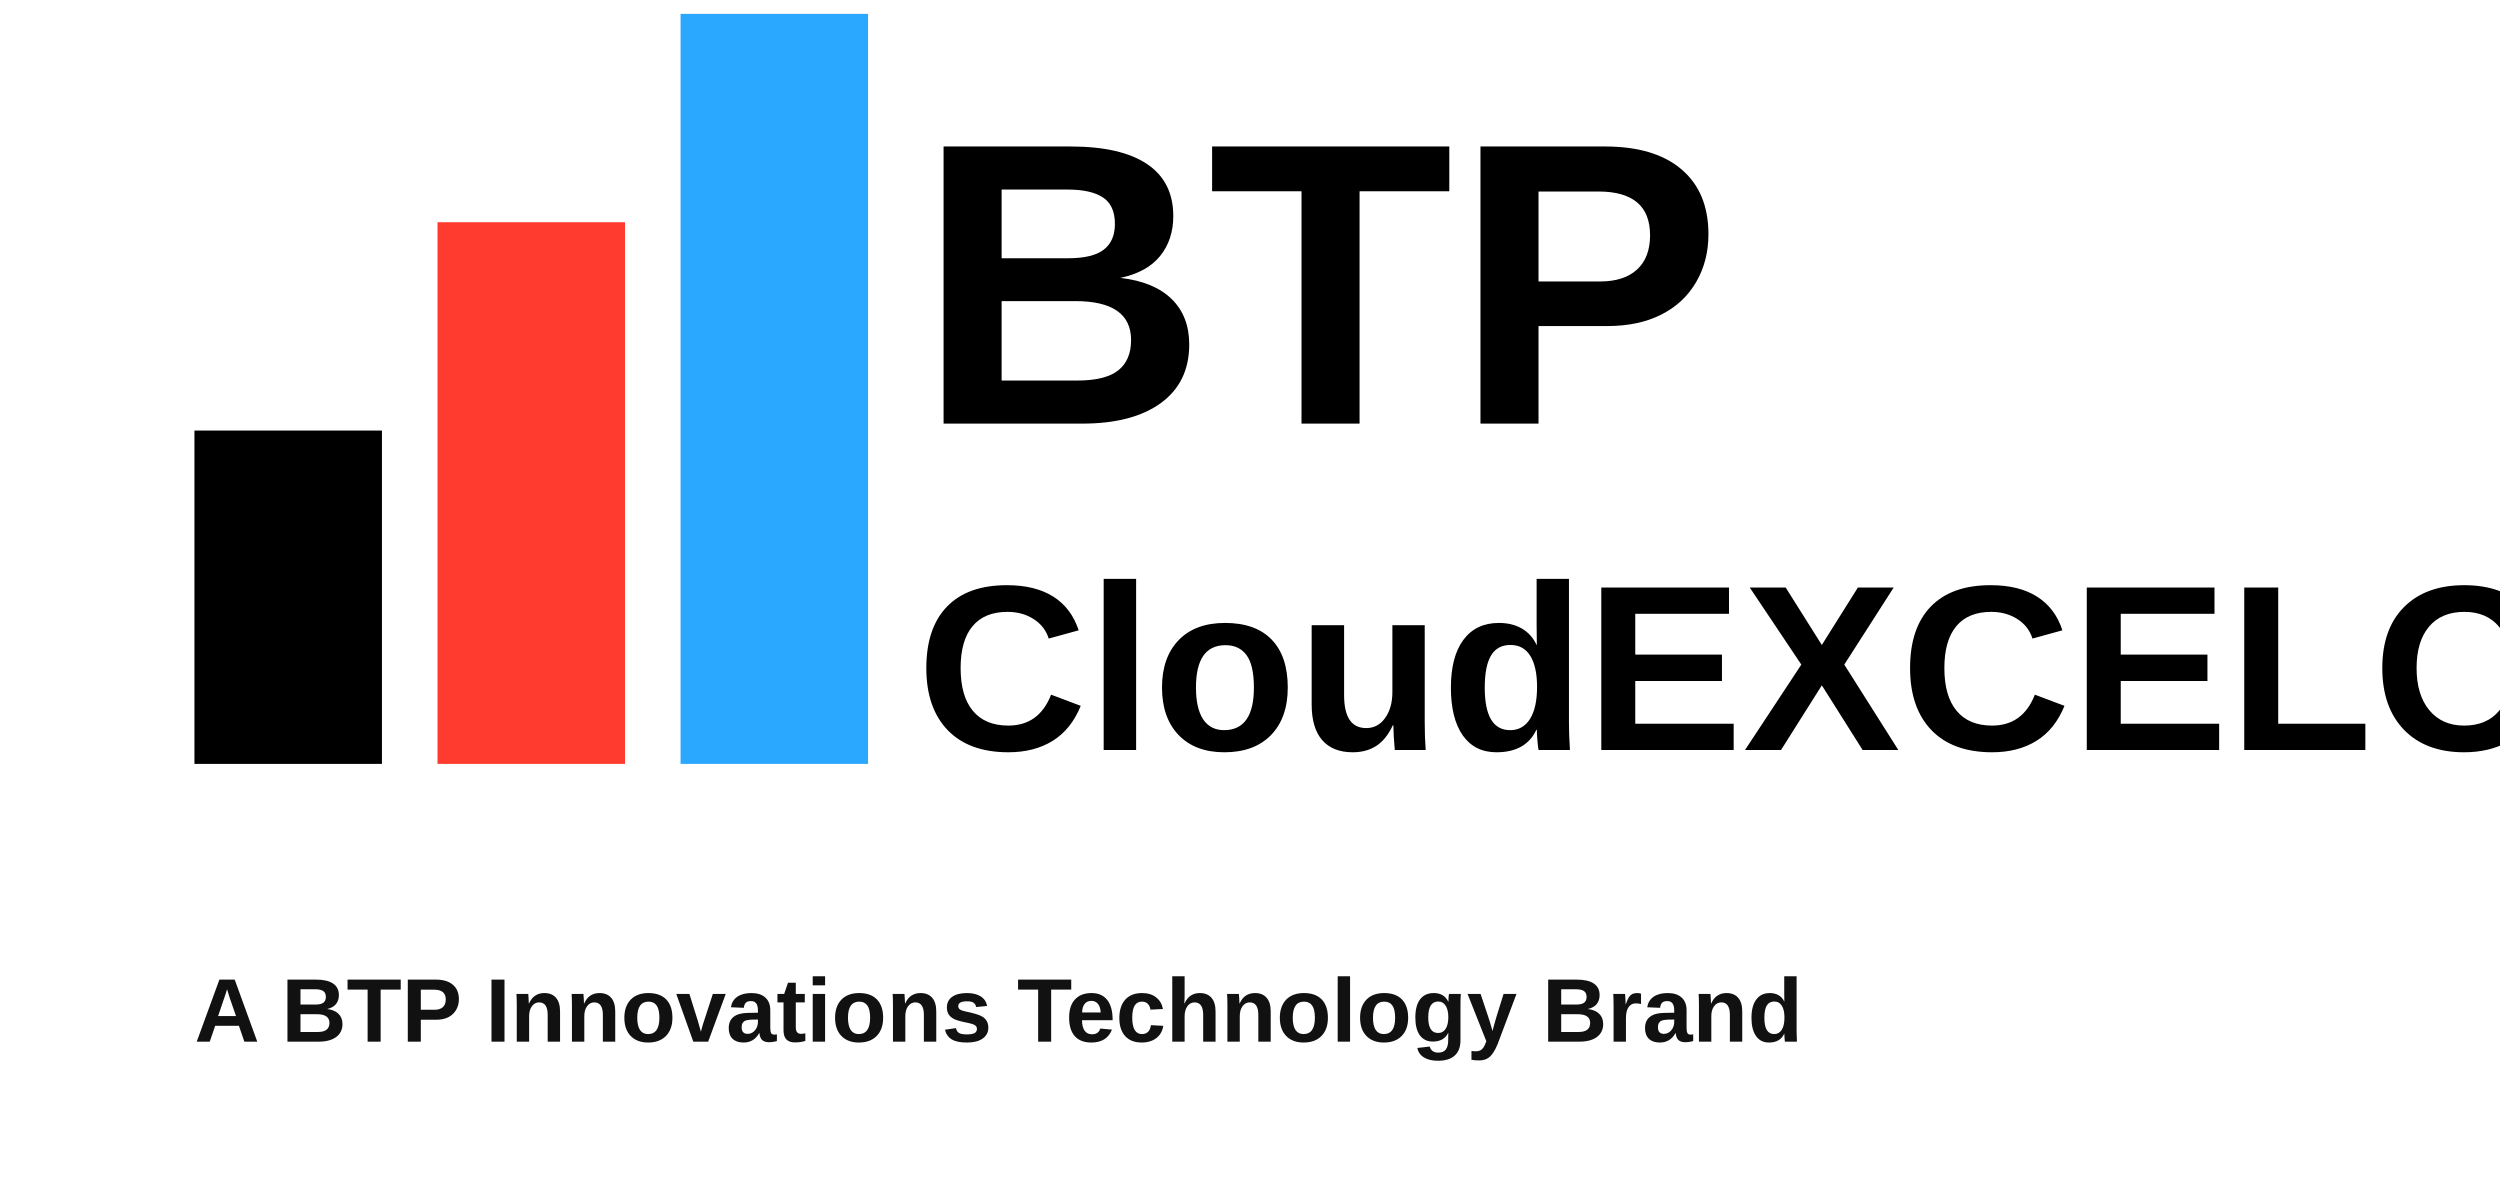
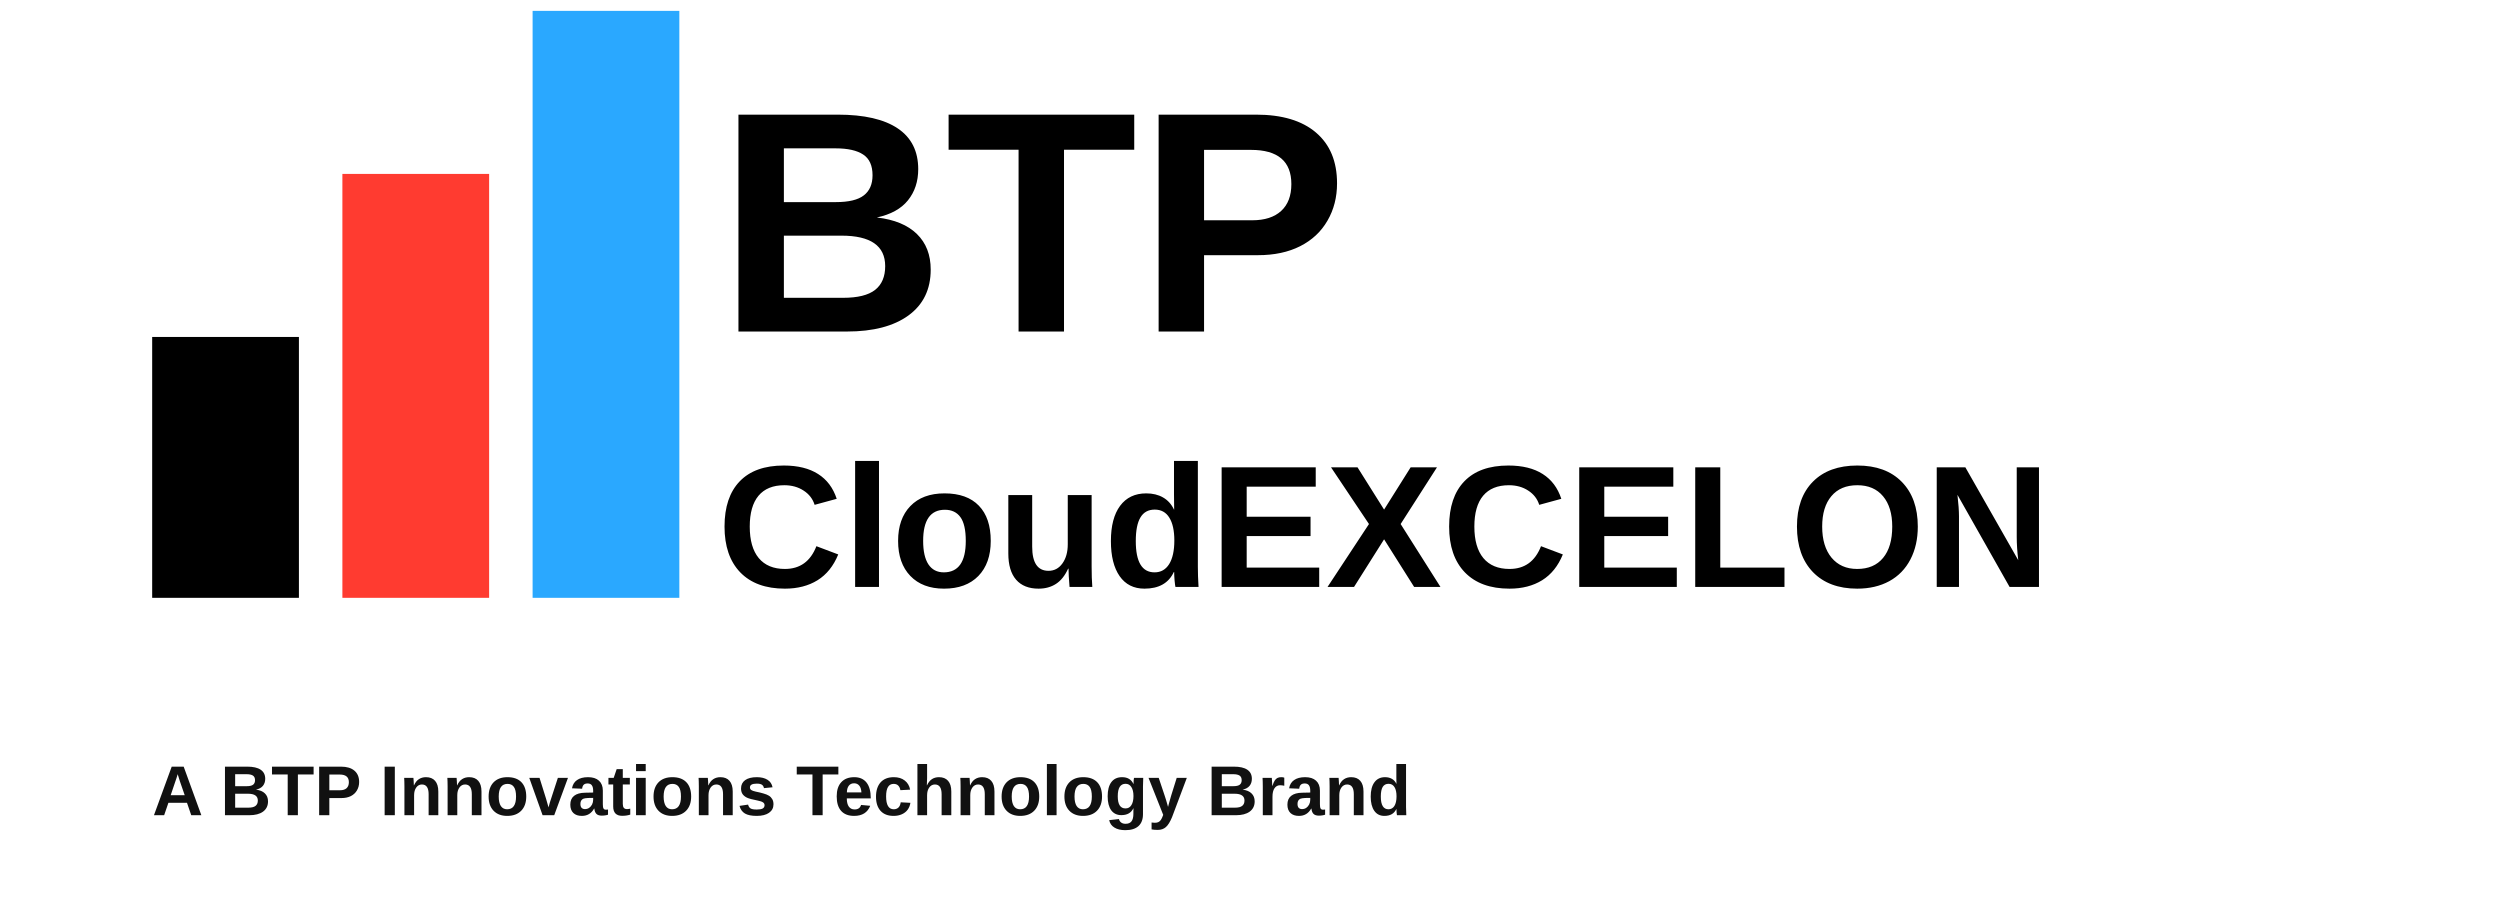
- <svg xmlns="http://www.w3.org/2000/svg" width="360" height="170" viewBox="0 0 360 170" role="img" aria-label="BTP CloudEXCELON logo">
+ <svg xmlns="http://www.w3.org/2000/svg" width="460" height="170" viewBox="0 0 460 170" role="img" aria-label="BTP CloudEXCELON logo">
  <rect x="28" y="62" width="27" height="48" fill="#000000" />
  <rect x="63" y="32" width="27" height="78" fill="#FF3B30" />
  <rect x="98" y="2" width="27" height="108" fill="#2AA8FF" />
  <text x="132" y="61" fill="#000000" font-family="Arial, Segoe UI, sans-serif" font-size="58" font-weight="800">BTP</text>
-   <text x="132" y="108" fill="#000000" font-family="Arial, Segoe UI, sans-serif" font-size="34" font-weight="800">CloudEXCELON</text>
+   <text x="132" y="108" fill="#000000" font-family="Arial, Segoe UI, sans-serif" font-size="32" font-weight="800">CloudEXCELON</text>
  <text x="28" y="150" fill="#111111" font-family="Arial, Segoe UI, sans-serif" font-size="13" font-weight="700">A BTP Innovations Technology Brand</text>
</svg>
